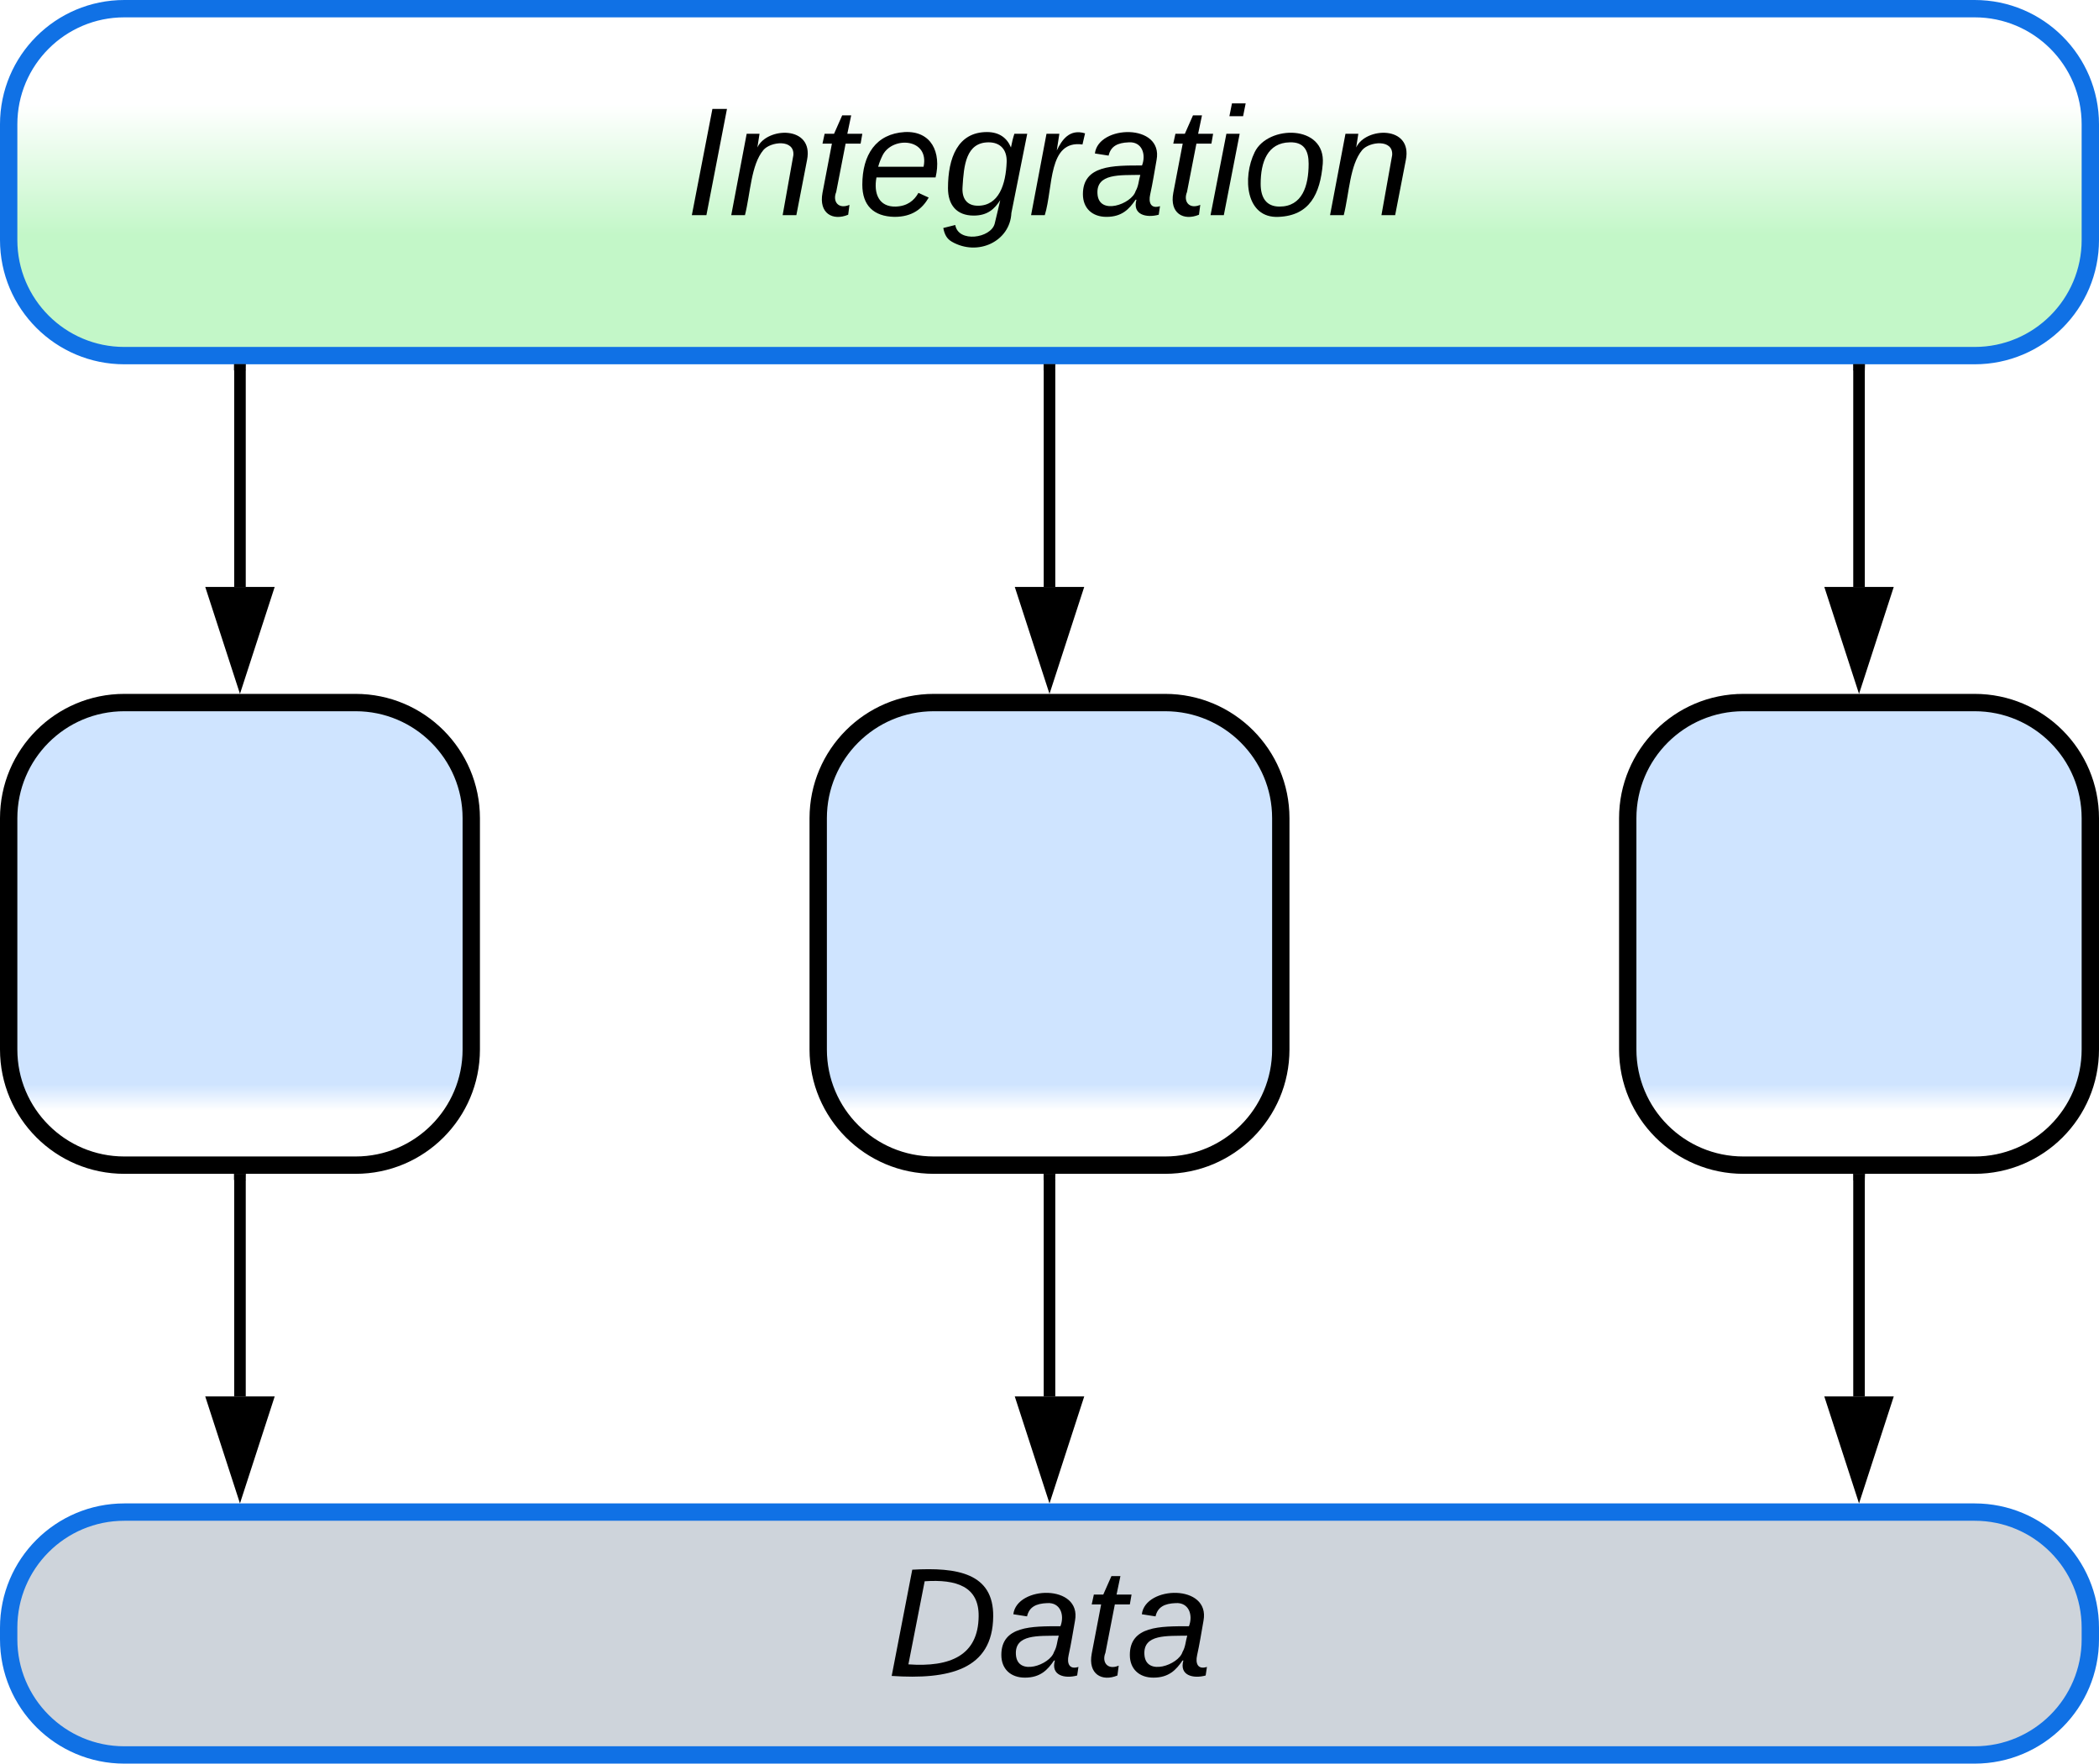
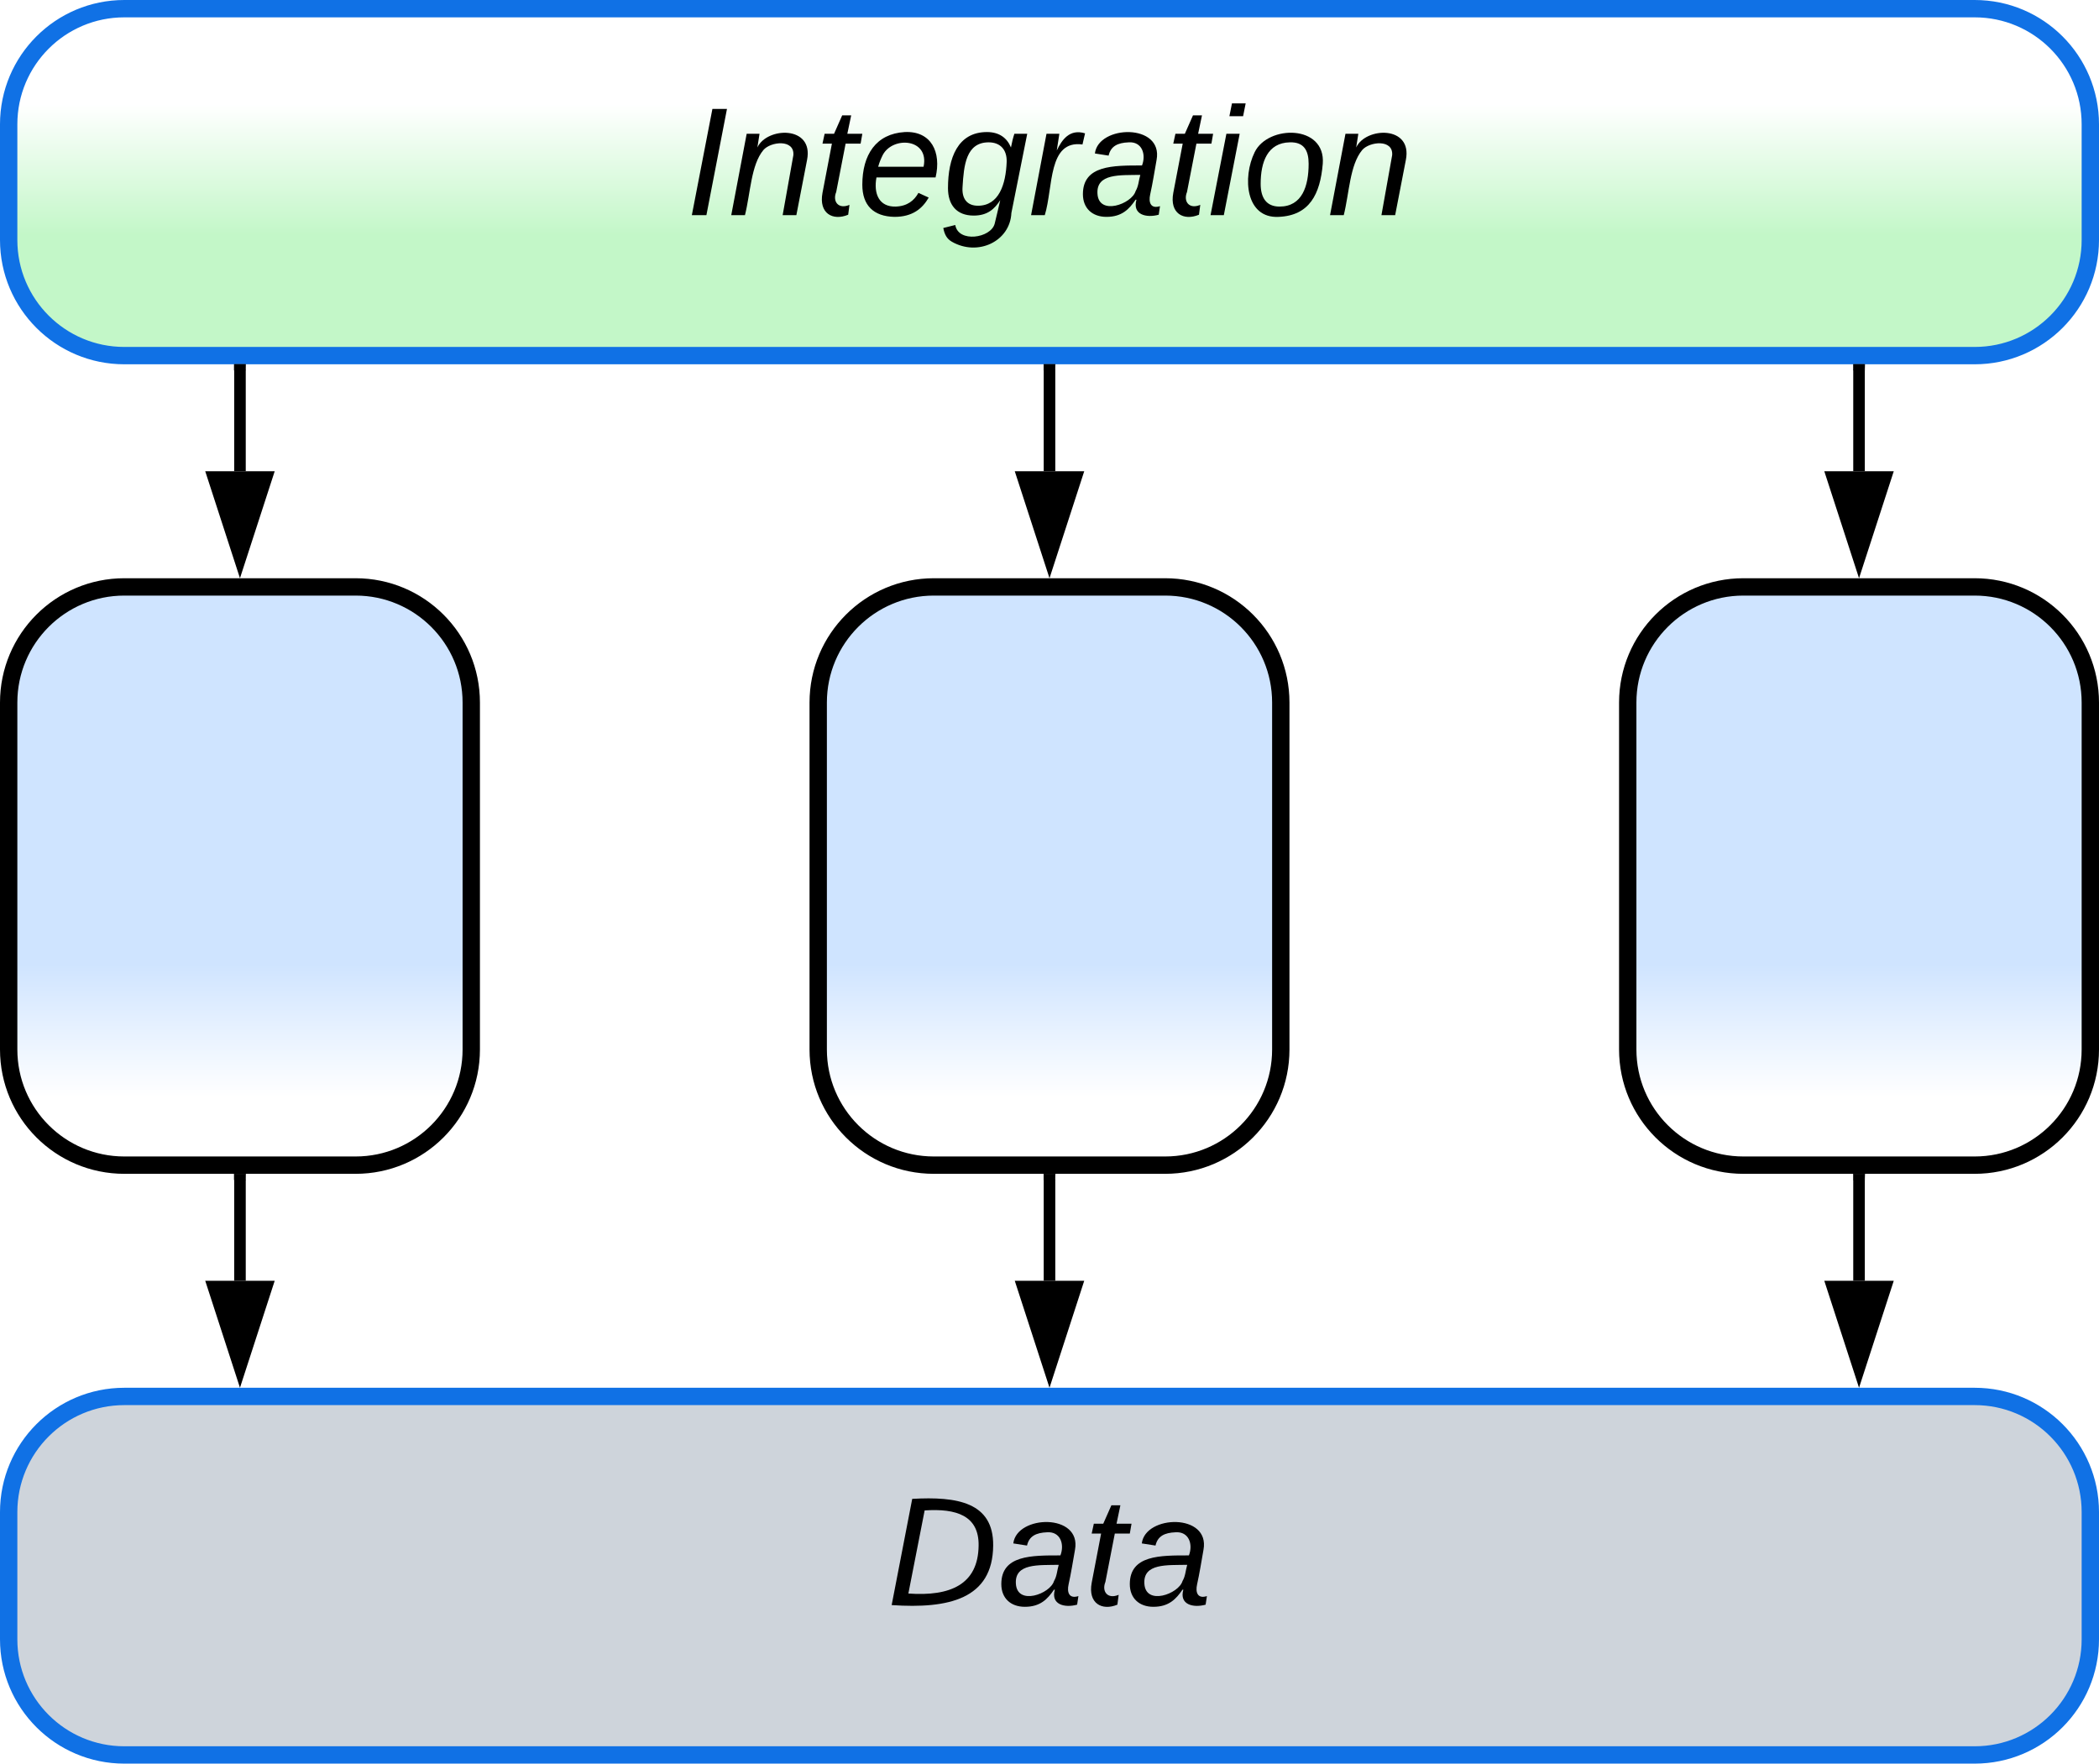
<svg xmlns="http://www.w3.org/2000/svg" xmlns:ns1="lucid" xmlns:xlink="http://www.w3.org/1999/xlink" width="363" height="305">
  <g transform="translate(-498.5 -198.5)" ns1:page-tab-id="0_0">
-     <path d="M500 480a20 20 0 0 1 20-20h320a20 20 0 0 1 20 20v2a20 20 0 0 1-20 20H520a20 20 0 0 1-20-20z" stroke="#1071e5" stroke-width="3" fill="#ced4db" />
-     <use xlink:href="#a" transform="matrix(1,0,0,1,505,465) translate(146.8939 23.33333)" />
+     <path d="M500 460a20 20 0 0 1 20-20h320a20 20 0 0 1 20 20v22a20 20 0 0 1-20 20H520a20 20 0 0 1-20-20z" stroke="#1071e5" stroke-width="3" fill="#ced4db" />
+     <use xlink:href="#a" transform="matrix(1,0,0,1,505,445) translate(146.8889 31.08333)" />
    <path d="M500 220a20 20 0 0 1 20-20h320a20 20 0 0 1 20 20v20a20 20 0 0 1-20 20H520a20 20 0 0 1-20-20z" stroke="#1071e5" stroke-width="3" fill="url(#b)" />
    <use xlink:href="#c" transform="matrix(1,0,0,1,505,205) translate(112.1111 30.70833)" />
-     <path d="M640 340a20 20 0 0 1 20-20h40a20 20 0 0 1 20 20v40a20 20 0 0 1-20 20h-40a20 20 0 0 1-20-20z" stroke="#000" stroke-width="3" fill="url(#d)" />
-     <path d="M500 340a20 20 0 0 1 20-20h40a20 20 0 0 1 20 20v40a20 20 0 0 1-20 20h-40a20 20 0 0 1-20-20z" stroke="#000" stroke-width="3" fill="url(#e)" />
-     <path d="M780 340a20 20 0 0 1 20-20h40a20 20 0 0 1 20 20v40a20 20 0 0 1-20 20h-40a20 20 0 0 1-20-20z" stroke="#000" stroke-width="3" fill="url(#f)" />
-     <path d="M820 402.5V440" stroke="#000" stroke-width="2" fill="none" />
+     <path d="M640 320a20 20 0 0 1 20-20h40a20 20 0 0 1 20 20v60a20 20 0 0 1-20 20h-40a20 20 0 0 1-20-20z" stroke="#000" stroke-width="3" fill="url(#d)" />
+     <path d="M500 320a20 20 0 0 1 20-20h40a20 20 0 0 1 20 20v60a20 20 0 0 1-20 20h-40a20 20 0 0 1-20-20z" stroke="#000" stroke-width="3" fill="url(#e)" />
+     <path d="M780 320a20 20 0 0 1 20-20h40a20 20 0 0 1 20 20v60a20 20 0 0 1-20 20h-40a20 20 0 0 1-20-20z" stroke="#000" stroke-width="3" fill="url(#f)" />
+     <path d="M820 402.5V420" stroke="#000" stroke-width="2" fill="none" />
    <path d="M820.98 402.53H819v-1.03H821z" stroke="#000" stroke-width=".05" />
-     <path d="M820 455.26L815.37 441h9.26z" stroke="#000" stroke-width="2" />
-     <path d="M680 402.5V440" stroke="#000" stroke-width="2" fill="none" />
+     <path d="M820 435.26L815.37 421h9.26z" stroke="#000" stroke-width="2" />
+     <path d="M680 402.5V420" stroke="#000" stroke-width="2" fill="none" />
    <path d="M680.98 402.53H679v-1.03H681z" stroke="#000" stroke-width=".05" />
-     <path d="M680 455.26L675.37 441h9.26z" stroke="#000" stroke-width="2" />
-     <path d="M540 402.5V440" stroke="#000" stroke-width="2" fill="none" />
+     <path d="M680 435.26L675.37 421h9.26z" stroke="#000" stroke-width="2" />
+     <path d="M540 402.5V420" stroke="#000" stroke-width="2" fill="none" />
    <path d="M540.98 402.53H539v-1.03H541z" stroke="#000" stroke-width=".05" />
-     <path d="M540 455.26L535.37 441h9.26z" stroke="#000" stroke-width="2" />
-     <path d="M820 262.5V300" stroke="#000" stroke-width="2" fill="none" />
+     <path d="M540 435.26L535.37 421h9.26z" stroke="#000" stroke-width="2" />
+     <path d="M820 262.5V280" stroke="#000" stroke-width="2" fill="none" />
    <path d="M820.98 262.53H819v-1.03H821z" stroke="#000" stroke-width=".05" />
-     <path d="M820 315.26L815.37 301h9.26z" stroke="#000" stroke-width="2" />
-     <path d="M680 262.5V300" stroke="#000" stroke-width="2" fill="none" />
+     <path d="M820 295.26L815.37 281h9.26z" stroke="#000" stroke-width="2" />
+     <path d="M680 262.5V280" stroke="#000" stroke-width="2" fill="none" />
    <path d="M680.98 262.53H679v-1.03H681z" stroke="#000" stroke-width=".05" />
-     <path d="M680 315.26L675.37 301h9.26z" stroke="#000" stroke-width="2" />
-     <path d="M540 262.5V300" stroke="#000" stroke-width="2" fill="none" />
+     <path d="M680 295.26L675.37 281h9.26z" stroke="#000" stroke-width="2" />
+     <path d="M540 262.5V280" stroke="#000" stroke-width="2" fill="none" />
    <path d="M540.98 262.53H539v-1.03H541z" stroke="#000" stroke-width=".05" />
-     <path d="M540 315.26L535.37 301h9.26z" stroke="#000" stroke-width="2" />
+     <path d="M540 295.26L535.37 281h9.26z" stroke="#000" stroke-width="2" />
    <defs>
      <path d="M248-139C247-14 144 9 11 0l48-248c105-6 190 8 189 109zm-34 0c1-70-52-87-126-82L50-27c98 7 163-21 164-112" id="g" />
      <path d="M165-48c-4 18 1 34 23 27l-3 20c-29 8-62 0-52-35h-2C116-14 99 4 63 4 30 4 8-16 8-49c0-68 71-67 138-67 10-26 0-56-31-54-26 1-42 9-47 31l-32-5c8-67 160-71 144 15-5 28-9 54-15 81zM42-50c3 52 80 24 89-6 7-12 7-24 11-38-47 1-103-4-100 44" id="h" />
      <path d="M51-54c-9 22 5 41 31 30L79-1C43 14 10-4 19-52l22-115H19l5-23h22l19-43h21l-9 43h35l-4 23H73" id="i" />
      <g id="a">
        <use transform="matrix(0.07407407,0,0,0.07407407,0,0)" xlink:href="#g" />
        <use transform="matrix(0.07407407,0,0,0.07407407,19.18519,0)" xlink:href="#h" />
        <use transform="matrix(0.07407407,0,0,0.07407407,34,0)" xlink:href="#i" />
        <use transform="matrix(0.07407407,0,0,0.07407407,41.40741,0)" xlink:href="#h" />
      </g>
      <linearGradient gradientUnits="userSpaceOnUse" id="b" x1="500" y1="200" x2="500" y2="260">
        <stop offset="27.54%" stop-color="#fff" />
        <stop offset="65.22%" stop-color="#c3f7c8" />
      </linearGradient>
      <path d="M14 0l48-248h34L48 0H14" id="j" />
      <path d="M67-158c22-48 132-52 116 29L158 0h-32l25-140c3-38-53-32-70-12C52-117 51-52 38 0H6l36-190h30" id="k" />
      <path d="M111-194c62-3 86 47 72 106H45c-7 38 6 69 45 68 27-1 43-14 53-32l24 11C152-15 129 4 87 4 38 3 12-23 12-71c0-70 32-119 99-123zm44 81c14-66-71-72-95-28-4 8-8 17-11 28h106" id="l" />
      <path d="M103-194c29 0 47 14 56 36 2-11 5-23 8-32h30L160-5C157 61 82 97 21 62 9 55 4 45 1 30l28-7c7 42 83 31 92-3 4-16 9-38 13-55-13 20-29 36-62 36-40 0-60-25-60-64 0-71 23-131 91-131zm4 24c-53 0-58 54-61 104-2 27 10 44 36 44 49 0 65-50 67-102 1-29-15-46-42-46" id="m" />
      <path d="M66-151c12-25 30-51 66-40l-6 26C45-176 58-65 38 0H6l36-190h30" id="n" />
      <path d="M50-231l6-30h32l-6 30H50zM6 0l37-190h31L37 0H6" id="o" />
      <path d="M30-147c31-64 166-65 159 27C183-49 158 1 86 4 9 8 1-88 30-147zM88-20c53 0 68-48 68-100 0-31-11-51-44-50-52 1-68 46-68 97 0 32 13 53 44 53" id="p" />
      <g id="c">
        <use transform="matrix(0.07407407,0,0,0.07407407,0,0)" xlink:href="#j" />
        <use transform="matrix(0.07407407,0,0,0.07407407,7.407407,0)" xlink:href="#k" />
        <use transform="matrix(0.07407407,0,0,0.07407407,22.22222,0)" xlink:href="#i" />
        <use transform="matrix(0.07407407,0,0,0.07407407,29.62963,0)" xlink:href="#l" />
        <use transform="matrix(0.07407407,0,0,0.07407407,44.44444,0)" xlink:href="#m" />
        <use transform="matrix(0.07407407,0,0,0.07407407,59.25926,0)" xlink:href="#n" />
        <use transform="matrix(0.07407407,0,0,0.07407407,68.07407,0)" xlink:href="#h" />
        <use transform="matrix(0.07407407,0,0,0.07407407,82.88889,0)" xlink:href="#i" />
        <use transform="matrix(0.07407407,0,0,0.07407407,90.2963,0)" xlink:href="#o" />
        <use transform="matrix(0.07407407,0,0,0.07407407,96.14815,0)" xlink:href="#p" />
        <use transform="matrix(0.07407407,0,0,0.07407407,110.963,0)" xlink:href="#k" />
      </g>
-       <linearGradient gradientUnits="userSpaceOnUse" id="d" x1="640" y1="320" x2="640" y2="400">
-         <stop offset="82.5%" stop-color="#cfe4ff" />
+       <linearGradient gradientUnits="userSpaceOnUse" id="d" x1="640" y1="300" x2="640" y2="400">
+         <stop offset="65.22%" stop-color="#cfe4ff" />
        <stop offset="88.21%" stop-color="#fff" />
      </linearGradient>
-       <linearGradient gradientUnits="userSpaceOnUse" id="e" x1="500" y1="320" x2="500" y2="400">
-         <stop offset="82.5%" stop-color="#cfe4ff" />
+       <linearGradient gradientUnits="userSpaceOnUse" id="e" x1="500" y1="300" x2="500" y2="400">
+         <stop offset="65.22%" stop-color="#cfe4ff" />
        <stop offset="88.21%" stop-color="#fff" />
      </linearGradient>
-       <linearGradient gradientUnits="userSpaceOnUse" id="f" x1="780" y1="320" x2="780" y2="400">
-         <stop offset="82.5%" stop-color="#cfe4ff" />
+       <linearGradient gradientUnits="userSpaceOnUse" id="f" x1="780" y1="300" x2="780" y2="400">
+         <stop offset="65.22%" stop-color="#cfe4ff" />
        <stop offset="88.21%" stop-color="#fff" />
      </linearGradient>
    </defs>
  </g>
</svg>
